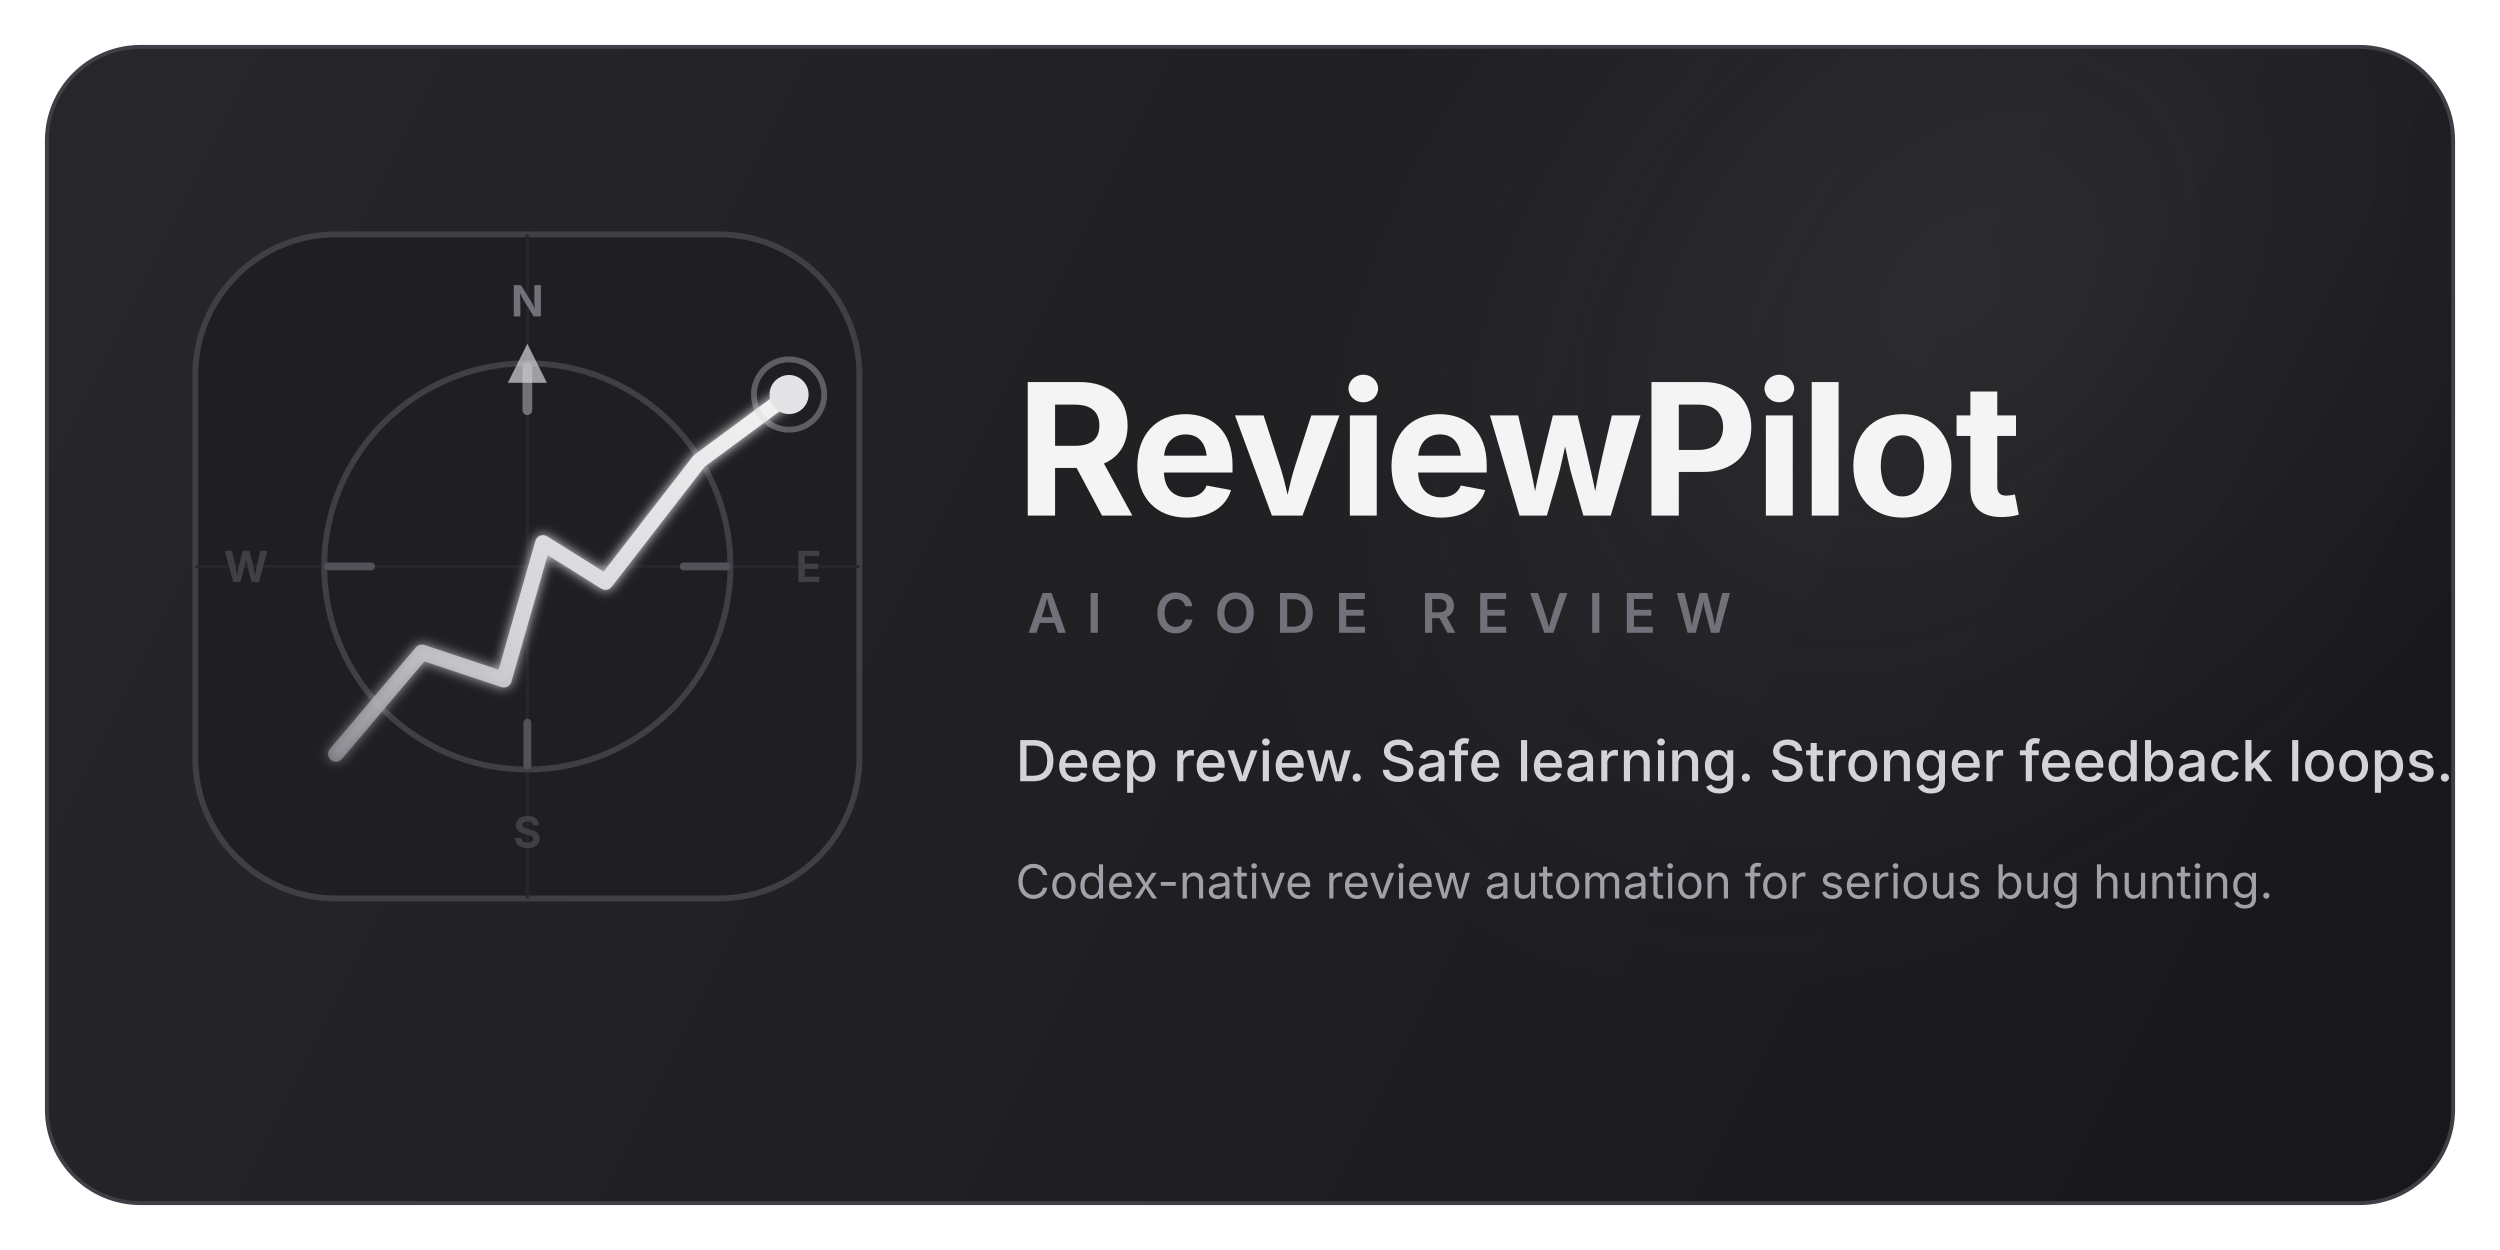
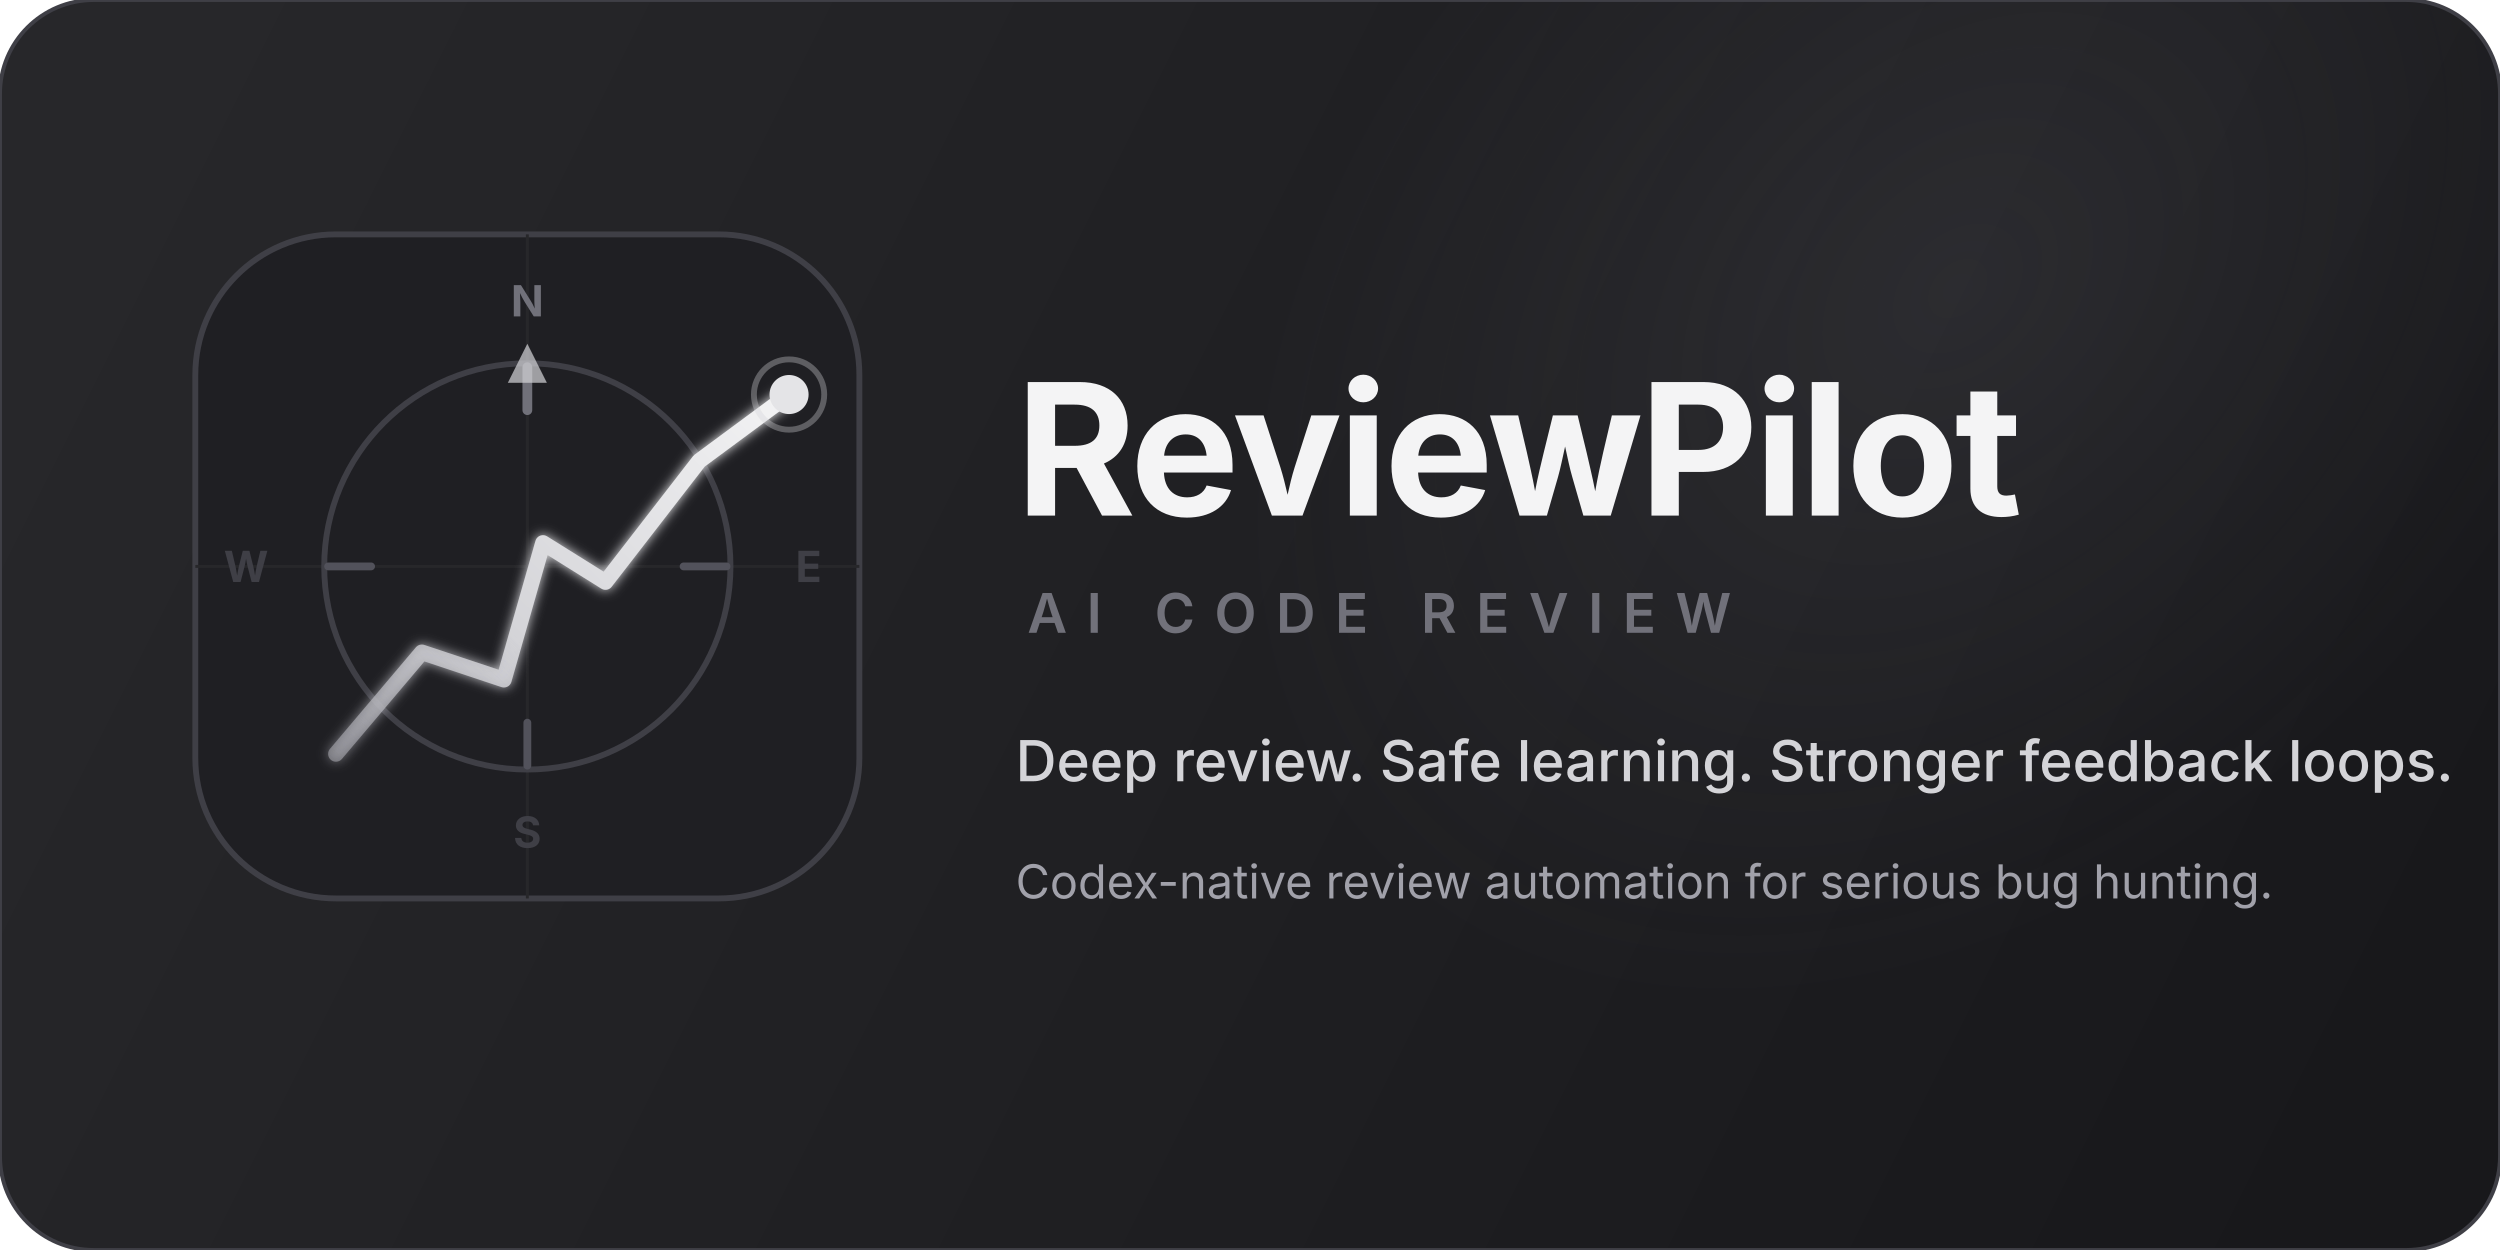
<svg xmlns="http://www.w3.org/2000/svg" width="1280" height="640" viewBox="0 0 1280 640" fill="none" role="img" aria-label="ReviewPilot graphite banner">
  <defs>
    <linearGradient id="reviewpilot-banner-bg" x1="80" y1="40" x2="1200" y2="600" gradientUnits="userSpaceOnUse">
      <stop offset="0%" stop-color="#27272a" />
      <stop offset="100%" stop-color="#18181b" />
    </linearGradient>
    <radialGradient id="reviewpilot-banner-glow" cx="0" cy="0" r="1" gradientUnits="userSpaceOnUse" gradientTransform="translate(1000 150) rotate(135) scale(420 300)">
      <stop stop-color="#71717a" stop-opacity="0.18" />
      <stop offset="1" stop-color="#71717a" stop-opacity="0" />
    </radialGradient>
    <linearGradient id="reviewpilot-banner-route" x1="152" y1="410" x2="392" y2="160" gradientUnits="userSpaceOnUse">
      <stop offset="0%" stop-color="#a1a1aa" stop-opacity="0.35" />
      <stop offset="45%" stop-color="#d4d4d8" />
      <stop offset="100%" stop-color="#f4f4f5" />
    </linearGradient>
    <filter id="reviewpilot-banner-route-glow" x="-20%" y="-20%" width="140%" height="140%">
      <feGaussianBlur stdDeviation="3" result="blurred" />
      <feComposite in="SourceGraphic" in2="blurred" operator="over" />
    </filter>
  </defs>
-   <rect x="24" y="24" width="1232" height="592" rx="48" fill="url(#reviewpilot-banner-bg)" />
-   <rect x="24" y="24" width="1232" height="592" rx="48" fill="url(#reviewpilot-banner-glow)" />
-   <rect x="24" y="24" width="1232" height="592" rx="48" fill="none" stroke="#3f3f46" stroke-width="2" />
+   <rect x="0" y="0" width="1280" height="640" rx="48" fill="url(#reviewpilot-banner-bg)" />
+   <rect x="0" y="0" width="1280" height="640" rx="48" fill="url(#reviewpilot-banner-glow)" />
+   <rect x="0" y="0" width="1280" height="640" rx="48" fill="none" stroke="#3f3f46" stroke-width="2" />
  <g transform="translate(100 120)">
    <rect x="0" y="0" width="340" height="340" rx="72" fill="#1f1f23" />
    <rect x="0" y="0" width="340" height="340" rx="72" fill="none" stroke="#3f3f46" stroke-width="3" />
    <line x1="170" y1="0" x2="170" y2="340" stroke="#27272a" stroke-width="1.5" />
    <line x1="0" y1="170" x2="340" y2="170" stroke="#27272a" stroke-width="1.5" />
    <circle cx="170" cy="170" r="104" fill="none" stroke="#3f3f46" stroke-width="3" />
    <text x="170" y="42" text-anchor="middle" fill="#71717a" font-size="22" font-family="Inter, Segoe UI, Arial, sans-serif" font-weight="700">N</text>
    <text x="170" y="314" text-anchor="middle" fill="#3f3f46" font-size="22" font-family="Inter, Segoe UI, Arial, sans-serif" font-weight="700">S</text>
    <text x="314" y="178" text-anchor="middle" fill="#3f3f46" font-size="22" font-family="Inter, Segoe UI, Arial, sans-serif" font-weight="700">E</text>
    <text x="26" y="178" text-anchor="middle" fill="#3f3f46" font-size="22" font-family="Inter, Segoe UI, Arial, sans-serif" font-weight="700">W</text>
    <line x1="170" y1="68" x2="170" y2="90" stroke="#71717a" stroke-width="5" stroke-linecap="round" />
    <line x1="170" y1="250" x2="170" y2="272" stroke="#52525b" stroke-width="4" stroke-linecap="round" />
    <line x1="68" y1="170" x2="90" y2="170" stroke="#52525b" stroke-width="4" stroke-linecap="round" />
    <line x1="250" y1="170" x2="272" y2="170" stroke="#52525b" stroke-width="4" stroke-linecap="round" />
    <path d="M160 76L170 56L180 76Z" fill="#d4d4d8" opacity="0.7" />
    <path d="M72 266L116 214L158 228L178 158L210 178L258 116L304 82" stroke="url(#reviewpilot-banner-route)" stroke-width="8" stroke-linecap="round" stroke-linejoin="round" fill="none" filter="url(#reviewpilot-banner-route-glow)" />
    <circle cx="304" cy="82" r="10" fill="#e4e4e7" />
    <circle cx="304" cy="82" r="18" fill="none" stroke="#d4d4d8" stroke-width="3" opacity="0.35" />
  </g>
  <g transform="translate(520 186)">
    <text x="0" y="78" fill="#f4f4f5" font-size="94" font-family="Inter, Segoe UI, Arial, sans-serif" font-weight="700" letter-spacing="-2">ReviewPilot</text>
    <text x="6" y="138" fill="#71717a" font-size="28" font-family="Inter, Segoe UI, Arial, sans-serif" font-weight="600" letter-spacing="10">AI CODE REVIEW</text>
    <text x="0" y="214" fill="#d4d4d8" font-size="29" font-family="Inter, Segoe UI, Arial, sans-serif" font-weight="500">Deep review. Safe learning. Stronger feedback loops.</text>
    <text x="0" y="274" fill="#a1a1aa" font-size="24" font-family="Inter, Segoe UI, Arial, sans-serif">Codex-native review automation for serious bug hunting.</text>
  </g>
</svg>
